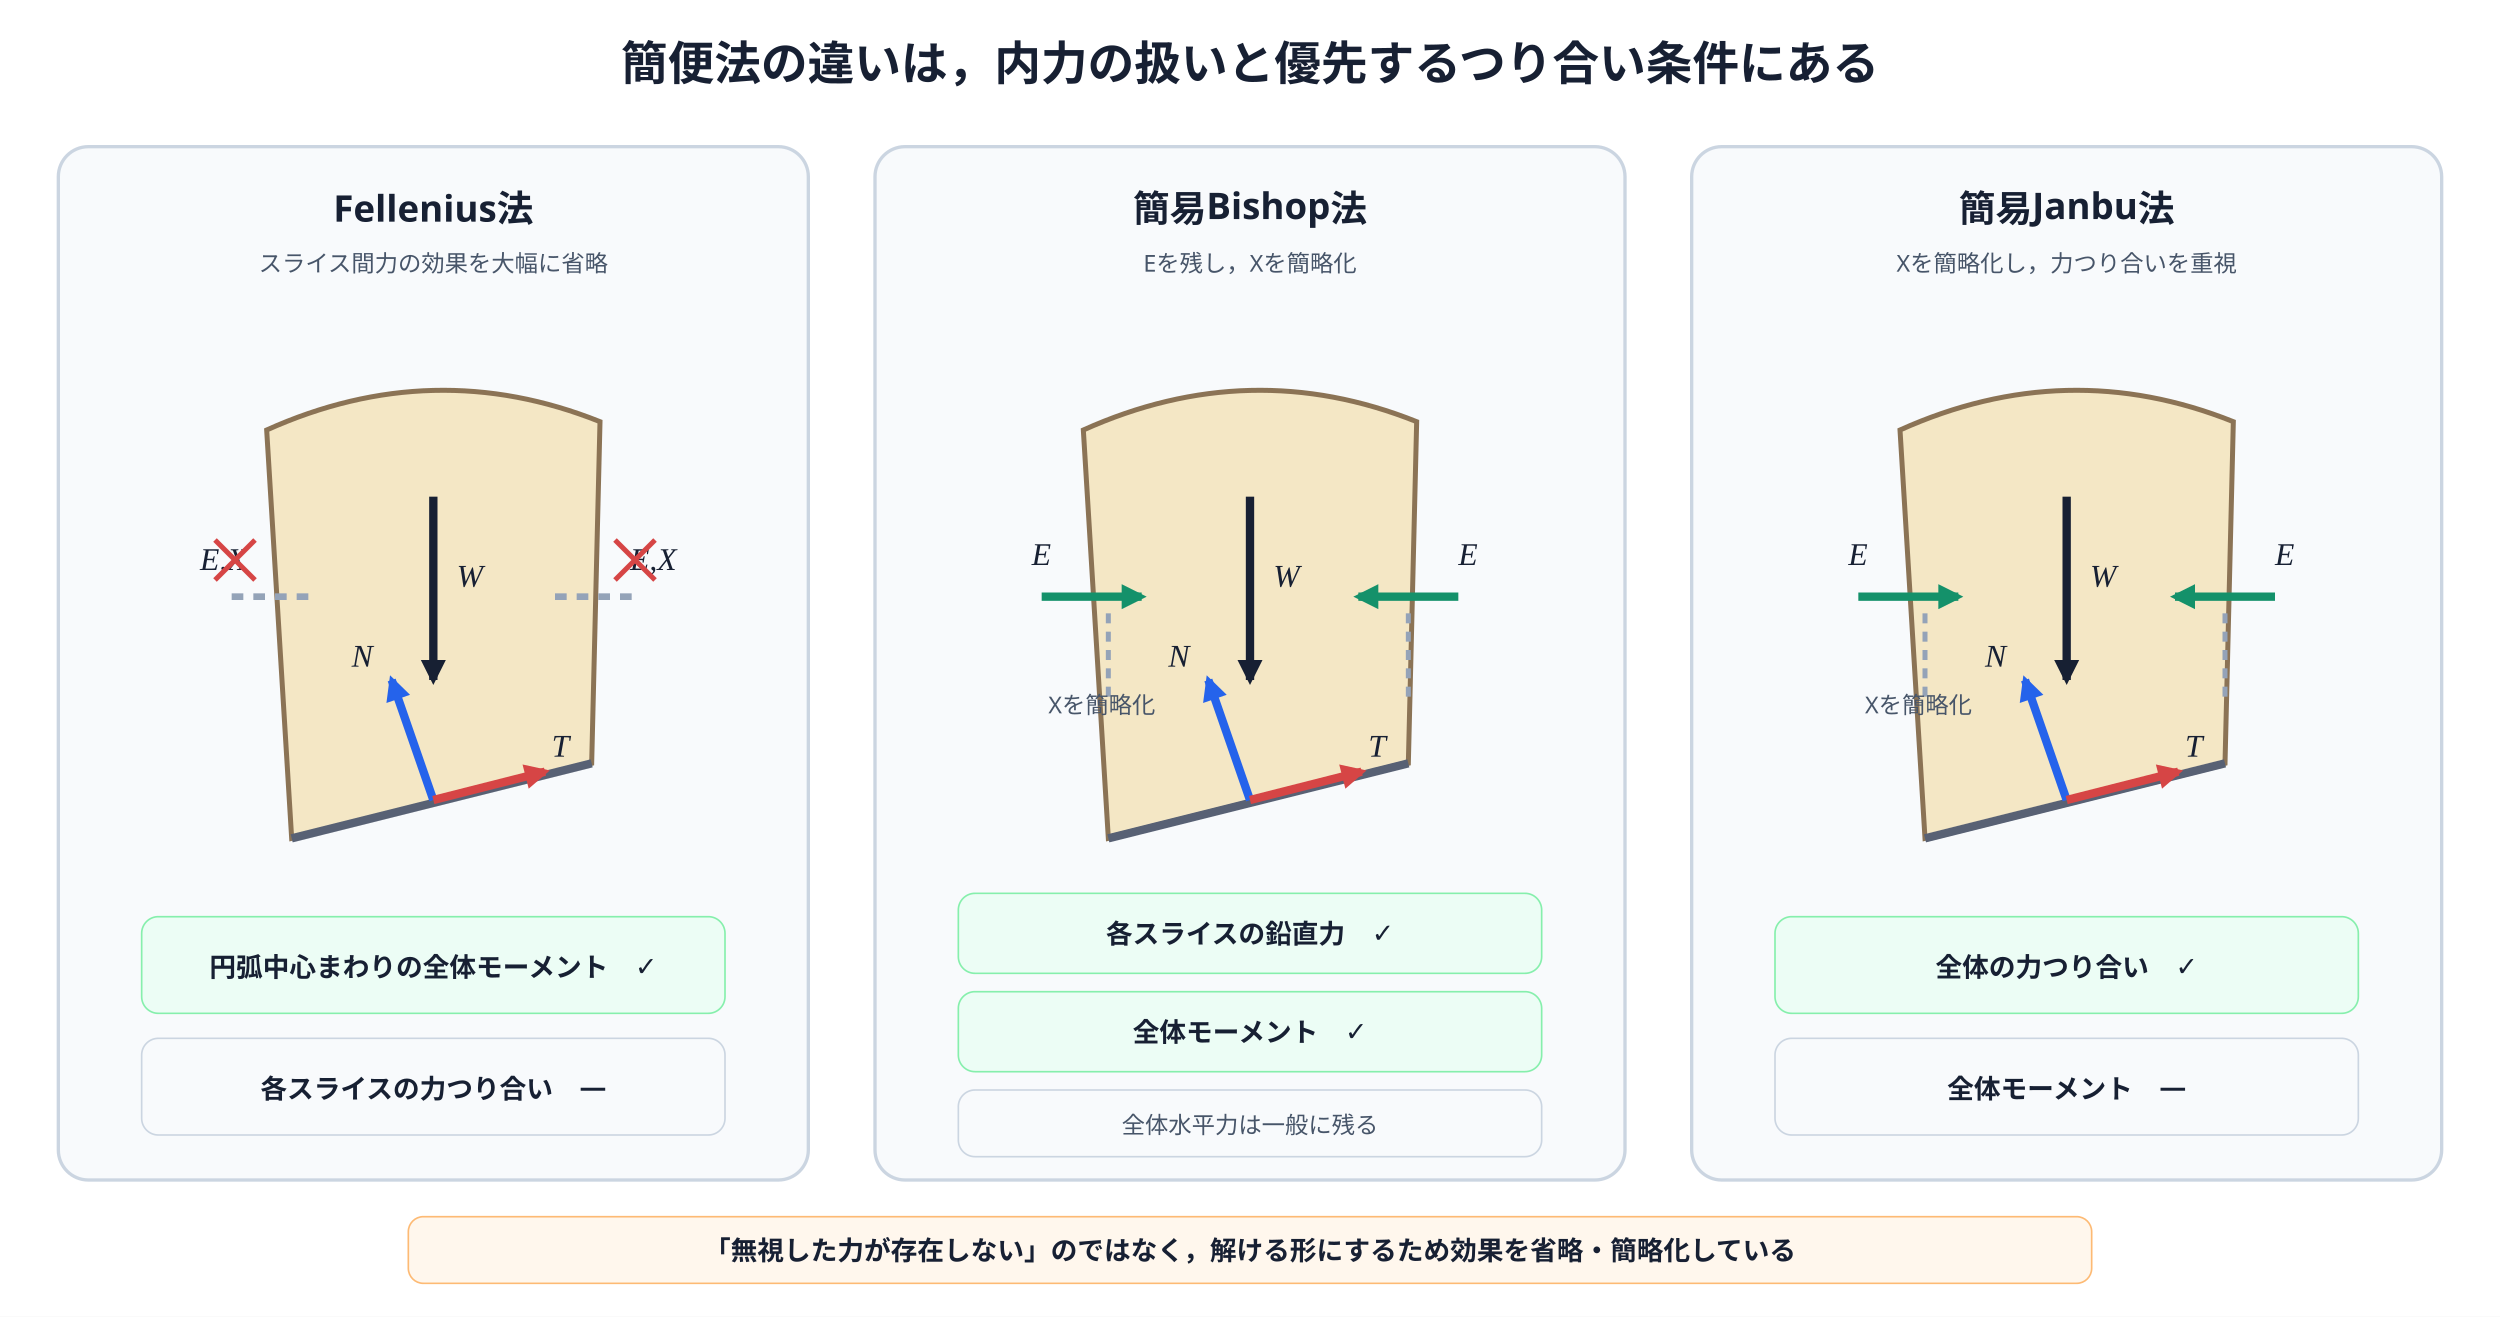
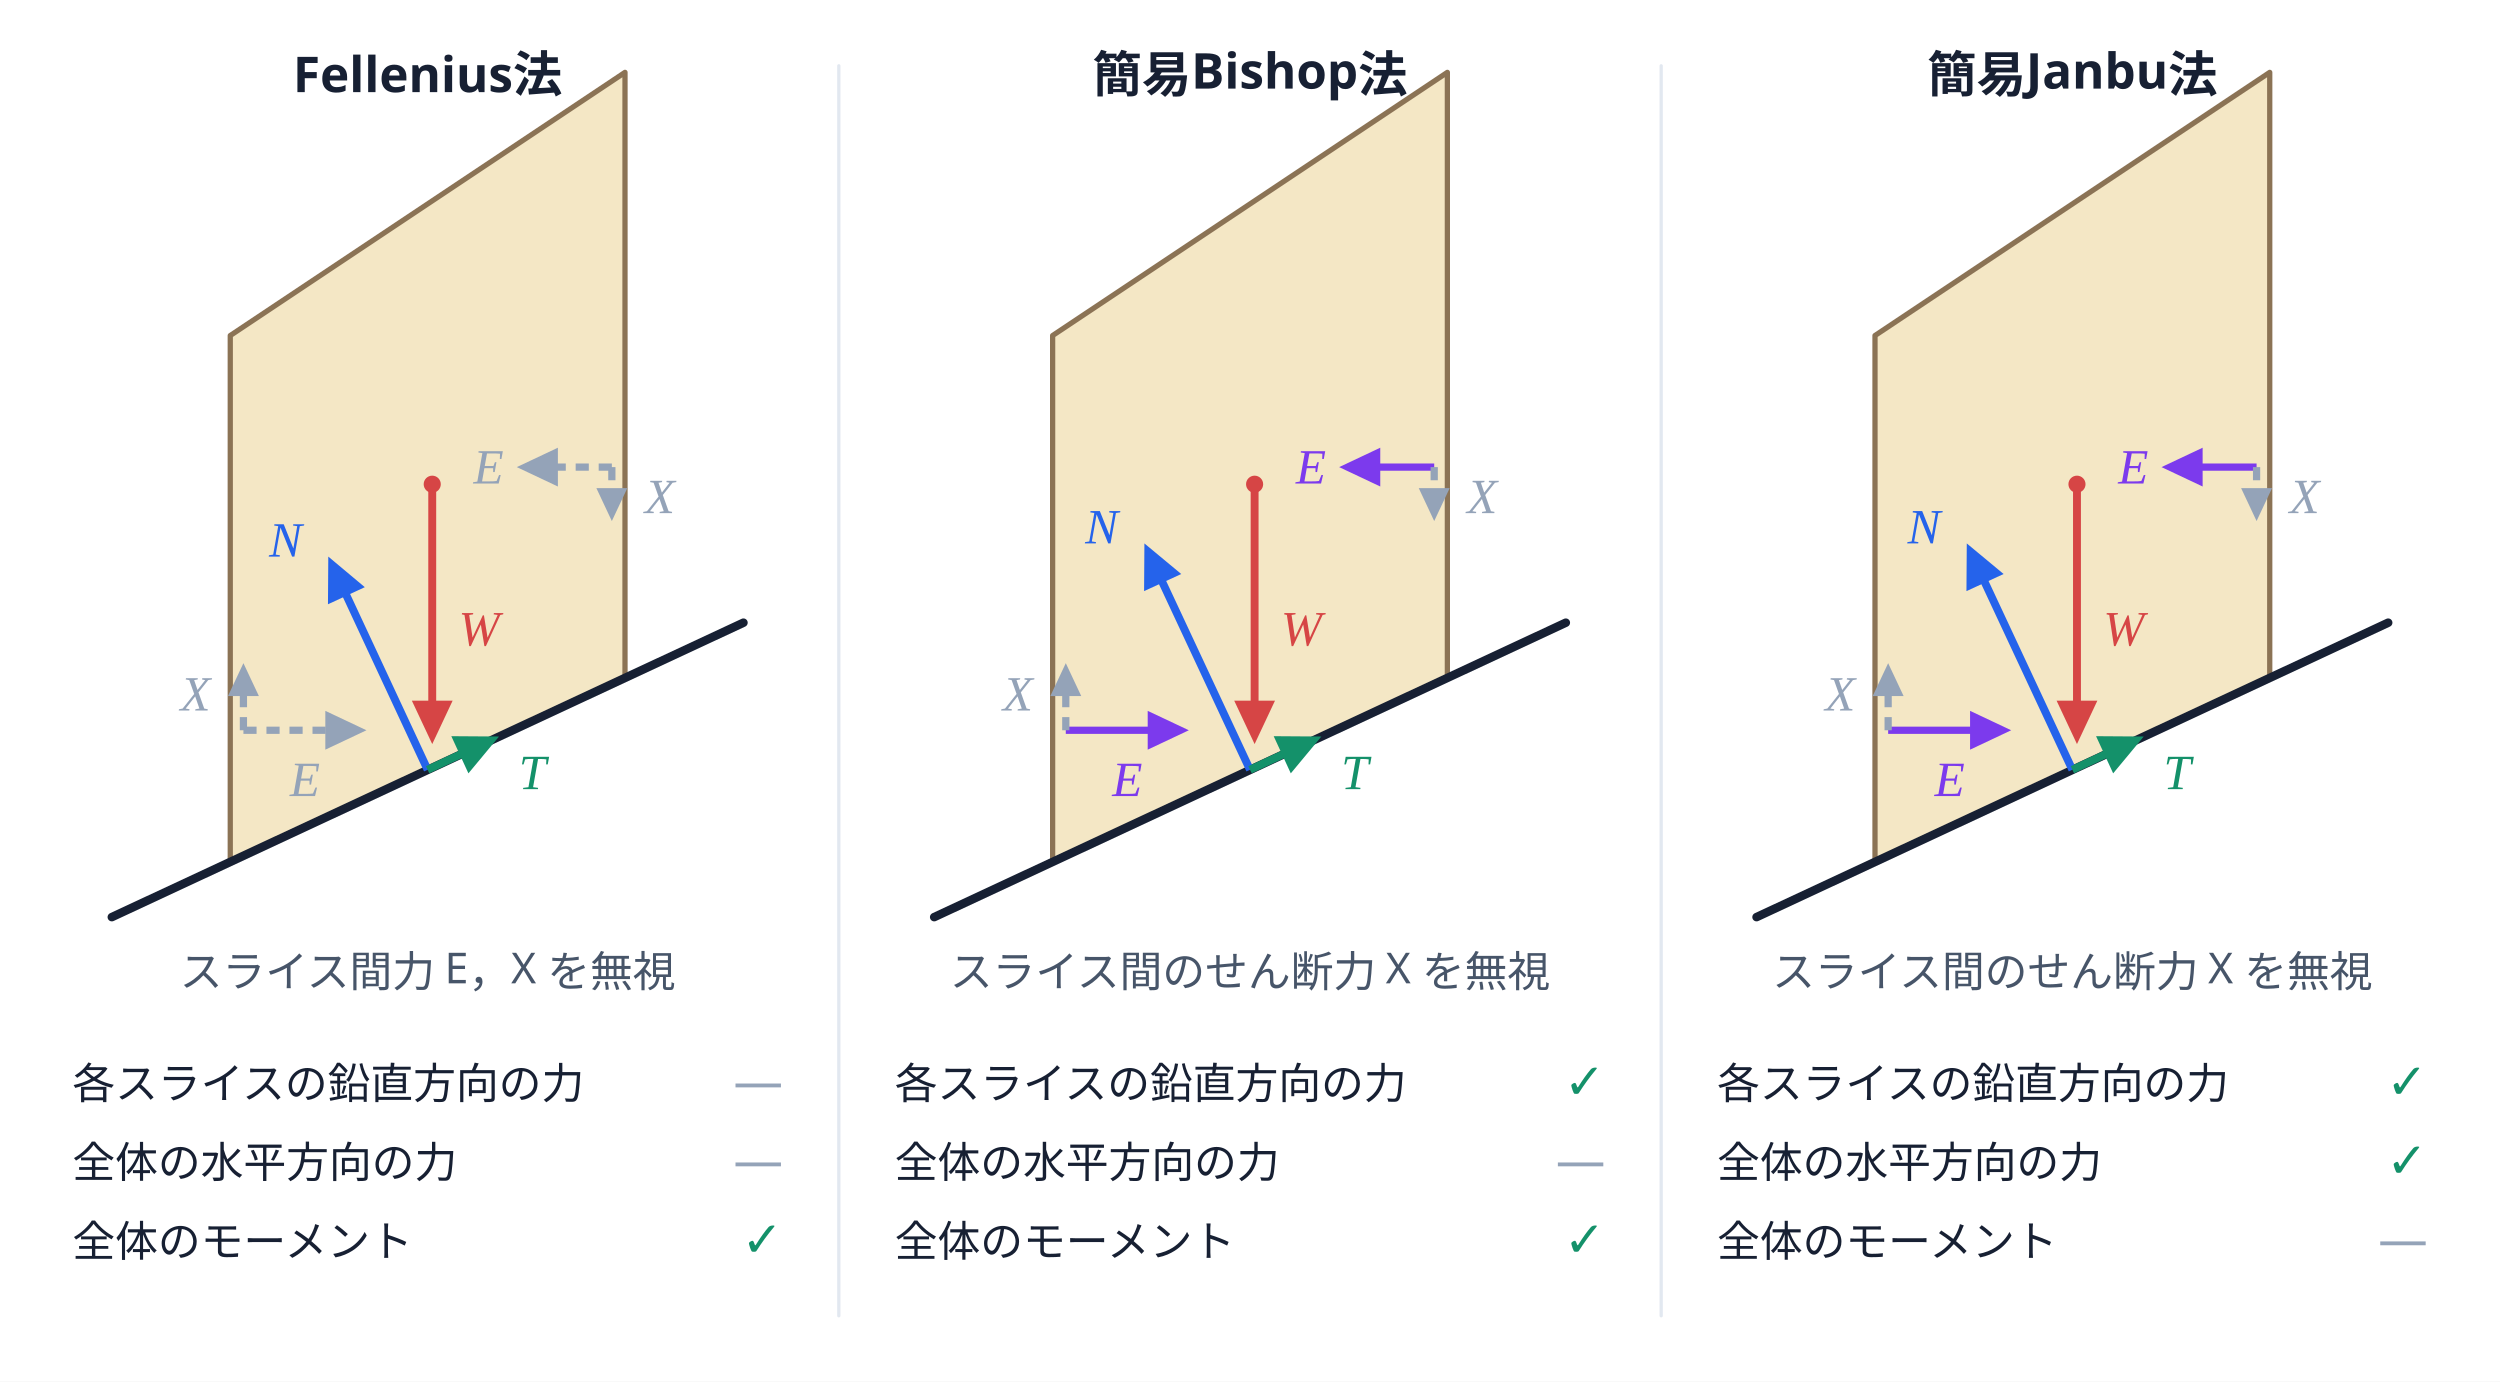
- <svg xmlns="http://www.w3.org/2000/svg" width="1500" height="790" viewBox="0 0 1500 790" role="img" aria-labelledby="title desc">
-   <defs>
-     <marker id="blue" viewBox="0 0 10 10" markerWidth="3" markerHeight="3" refX="8" refY="5" orient="auto">
-       <path d="M0 0L10 5L0 10Z" fill="#2563eb" />
-     </marker>
-     <marker id="red" viewBox="0 0 10 10" markerWidth="3" markerHeight="3" refX="8" refY="5" orient="auto">
-       <path d="M0 0L10 5L0 10Z" fill="#d64545" />
-     </marker>
-     <marker id="green" viewBox="0 0 10 10" markerWidth="3" markerHeight="3" refX="8" refY="5" orient="auto">
-       <path d="M0 0L10 5L0 10Z" fill="#14916a" />
-     </marker>
-     <marker id="black" viewBox="0 0 10 10" markerWidth="3" markerHeight="3" refX="8" refY="5" orient="auto">
-       <path d="M0 0L10 5L0 10Z" fill="#172033" />
-     </marker>
-     <style>
-       .title{font:700 28px "Noto Sans JP","Hiragino Sans","Yu Gothic",sans-serif;fill:#172033}.head{font:700 22px "Noto Sans JP","Hiragino Sans","Yu Gothic",sans-serif;fill:#172033}.label{font:600 16px "Noto Sans JP","Hiragino Sans","Yu Gothic",sans-serif;fill:#172033}.small{font:500 14px "Noto Sans JP","Hiragino Sans","Yu Gothic",sans-serif;fill:#475569}.math{font:italic 19px Georgia,"Times New Roman",serif;fill:#172033}.panel{fill:#f8fafc;stroke:#cbd5e1;stroke-width:2}.yes{fill:#ecfdf5;stroke:#86efac}.no{fill:#f8fafc;stroke:#cbd5e1}
-     </style>
-   </defs>
-   <rect width="1500" height="790" fill="#fff" />
-   <text x="750" y="48" text-anchor="middle" class="title">簡便法の違いは，内力の扱いと優先するつり合い条件にある</text>
-   <g transform="translate(35 88)">
-     <rect width="450" height="620" rx="18" class="panel" />
-     <text x="225" y="45" text-anchor="middle" class="head">Fellenius法</text>
-     <text x="225" y="75" text-anchor="middle" class="small">スライス間力の効果を大幅に省略</text>
-     <path d="M125 170 Q225 125 325 165 L320 370 L140 415Z" fill="#f4e7c5" stroke="#8b7355" stroke-width="3" />
-     <line x1="140" y1="415" x2="320" y2="370" stroke="#586174" stroke-width="5" />
-     <line x1="225" y1="210" x2="225" y2="320" stroke="#172033" stroke-width="5" marker-end="url(#black)" />
-     <text x="239" y="264" class="math">W</text>
-     <line x1="225" y1="392" x2="200" y2="320" stroke="#2563eb" stroke-width="5" marker-end="url(#blue)" />
-     <text x="176" y="312" class="math" fill="#2563eb">N</text>
-     <line x1="225" y1="392" x2="292" y2="375" stroke="#d64545" stroke-width="5" marker-end="url(#red)" />
-     <text x="296" y="366" class="math" fill="#d64545">T</text>
-     <line x1="104" y1="270" x2="152" y2="270" stroke="#94a3b8" stroke-width="4" stroke-dasharray="7 6" />
-     <line x1="298" y1="270" x2="346" y2="270" stroke="#94a3b8" stroke-width="4" stroke-dasharray="7 6" />
-     <text x="85" y="254" class="math" fill="#64748b">E,X</text>
-     <text x="343" y="254" class="math" fill="#64748b">E,X</text>
-     <line x1="94" y1="236" x2="118" y2="260" stroke="#d64545" stroke-width="3" />
-     <line x1="118" y1="236" x2="94" y2="260" stroke="#d64545" stroke-width="3" />
-     <line x1="334" y1="236" x2="358" y2="260" stroke="#d64545" stroke-width="3" />
-     <line x1="358" y1="236" x2="334" y2="260" stroke="#d64545" stroke-width="3" />
-     <rect x="50" y="462" width="350" height="58" rx="10" class="yes" />
-     <text x="225" y="498" text-anchor="middle" class="label" fill="#14916a">円弧中心まわりの全体モーメント　✓</text>
-     <rect x="50" y="535" width="350" height="58" rx="10" class="no" />
-     <text x="225" y="571" text-anchor="middle" class="label">各スライスの力つり合い　—</text>
-   </g>
-   <g transform="translate(525 88)">
-     <rect width="450" height="620" rx="18" class="panel" />
-     <text x="225" y="45" text-anchor="middle" class="head">簡易Bishop法</text>
-     <text x="225" y="75" text-anchor="middle" class="small">Eを残し，Xを簡略化</text>
-     <path d="M125 170 Q225 125 325 165 L320 370 L140 415Z" fill="#f4e7c5" stroke="#8b7355" stroke-width="3" />
-     <line x1="140" y1="415" x2="320" y2="370" stroke="#586174" stroke-width="5" />
-     <line x1="225" y1="210" x2="225" y2="320" stroke="#172033" stroke-width="5" marker-end="url(#black)" />
-     <text x="239" y="264" class="math">W</text>
-     <line x1="225" y1="392" x2="200" y2="320" stroke="#2563eb" stroke-width="5" marker-end="url(#blue)" />
-     <text x="176" y="312" class="math" fill="#2563eb">N</text>
-     <line x1="225" y1="392" x2="292" y2="375" stroke="#d64545" stroke-width="5" marker-end="url(#red)" />
-     <text x="296" y="366" class="math" fill="#d64545">T</text>
-     <line x1="100" y1="270" x2="160" y2="270" stroke="#14916a" stroke-width="5" marker-end="url(#green)" />
-     <line x1="350" y1="270" x2="290" y2="270" stroke="#14916a" stroke-width="5" marker-end="url(#green)" />
-     <text x="94" y="251" class="math" fill="#14916a">E</text>
-     <text x="350" y="251" class="math" fill="#14916a">E</text>
-     <line x1="140" y1="330" x2="140" y2="280" stroke="#94a3b8" stroke-width="3" stroke-dasharray="6 5" />
-     <line x1="320" y1="280" x2="320" y2="330" stroke="#94a3b8" stroke-width="3" stroke-dasharray="6 5" />
-     <text x="104" y="340" class="small" fill="#64748b">Xを簡略化</text>
-     <rect x="50" y="448" width="350" height="48" rx="10" class="yes" />
-     <text x="225" y="478" text-anchor="middle" class="label" fill="#14916a">各スライスの鉛直力　✓</text>
-     <rect x="50" y="507" width="350" height="48" rx="10" class="yes" />
-     <text x="225" y="537" text-anchor="middle" class="label" fill="#14916a">全体モーメント　✓</text>
-     <rect x="50" y="566" width="350" height="40" rx="10" class="no" />
-     <text x="225" y="592" text-anchor="middle" class="small">全体水平力は一般に残る</text>
-   </g>
-   <g transform="translate(1015 88)">
-     <rect width="450" height="620" rx="18" class="panel" />
-     <text x="225" y="45" text-anchor="middle" class="head">簡易Janbu法</text>
-     <text x="225" y="75" text-anchor="middle" class="small">Xを簡略化し，力つり合いを重視</text>
-     <path d="M125 170 Q225 125 325 165 L320 370 L140 415Z" fill="#f4e7c5" stroke="#8b7355" stroke-width="3" />
-     <line x1="140" y1="415" x2="320" y2="370" stroke="#586174" stroke-width="5" />
-     <line x1="225" y1="210" x2="225" y2="320" stroke="#172033" stroke-width="5" marker-end="url(#black)" />
-     <text x="239" y="264" class="math">W</text>
-     <line x1="225" y1="392" x2="200" y2="320" stroke="#2563eb" stroke-width="5" marker-end="url(#blue)" />
-     <text x="176" y="312" class="math" fill="#2563eb">N</text>
-     <line x1="225" y1="392" x2="292" y2="375" stroke="#d64545" stroke-width="5" marker-end="url(#red)" />
-     <text x="296" y="366" class="math" fill="#d64545">T</text>
-     <line x1="100" y1="270" x2="160" y2="270" stroke="#14916a" stroke-width="5" marker-end="url(#green)" />
-     <line x1="350" y1="270" x2="290" y2="270" stroke="#14916a" stroke-width="5" marker-end="url(#green)" />
-     <text x="94" y="251" class="math" fill="#14916a">E</text>
-     <text x="350" y="251" class="math" fill="#14916a">E</text>
-     <line x1="140" y1="330" x2="140" y2="280" stroke="#94a3b8" stroke-width="3" stroke-dasharray="6 5" />
-     <line x1="320" y1="280" x2="320" y2="330" stroke="#94a3b8" stroke-width="3" stroke-dasharray="6 5" />
-     <text x="104" y="340" class="small" fill="#64748b">Xを簡略化</text>
-     <rect x="50" y="462" width="350" height="58" rx="10" class="yes" />
-     <text x="225" y="498" text-anchor="middle" class="label" fill="#14916a">全体の力つり合い　✓</text>
-     <rect x="50" y="535" width="350" height="58" rx="10" class="no" />
-     <text x="225" y="571" text-anchor="middle" class="label">全体モーメント　—</text>
-   </g>
-   <rect x="245" y="730" width="1010" height="40" rx="9" fill="#fff7ed" stroke="#fdba74" />
-   <text x="750" y="756" text-anchor="middle" class="label">「無視した力が存在しない」のではなく，解ける形にするため効果を省略・簡略化している</text>
+ <svg xmlns="http://www.w3.org/2000/svg" width="760" height="420" viewBox="0 0 760 420" role="img" aria-labelledby="title desc">
+   <style>.t{font-family:'Hiragino Sans','Hiragino Kaku Gothic ProN','Noto Sans JP','Yu Gothic',Meiryo,sans-serif}.m{font-family:'STIX Two Text','Cambria','Times New Roman',serif}</style>
+   <rect width="760" height="420" fill="#fff" />
+   <text x="130" y="28" class="t" font-size="15" fill="#172033" text-anchor="middle" font-weight="bold">Fellenius法</text>
+   <polygon points="70,262 190,206 190,22 70,102" fill="#f4e7c5" stroke="#8b7355" stroke-width="1.6" stroke-linejoin="round" />
+   <line x1="34" y1="278.8" x2="226" y2="189.3" stroke="#172033" stroke-width="2.6" stroke-linecap="round" />
+   <line x1="131.4" y1="147.2" x2="131.4" y2="220.9" stroke="#d64545" stroke-width="2.4" stroke-linecap="butt" />
+   <polygon points="131.4,226.2 125.2,213 137.6,213" fill="#d64545" stroke-linejoin="round" />
+   <circle cx="131.4" cy="147.2" r="2.6" fill="#d64545" />
+   <line x1="130" y1="234" x2="102" y2="173.9" stroke="#2563eb" stroke-width="2.4" stroke-linecap="butt" />
+   <polygon points="99.8,169.2 110.9,178.5 99.7,183.7" fill="#2563eb" stroke-linejoin="round" />
+   <line x1="130" y1="234" x2="146.9" y2="226.1" stroke="#14916a" stroke-width="2.4" stroke-linecap="butt" />
+   <polygon points="151.7,223.9 142.4,235.1 137.2,223.8" fill="#14916a" stroke-linejoin="round" />
+   <line x1="74" y1="222" x2="106.4" y2="222" stroke="#94a3b8" stroke-width="2.2" stroke-dasharray="4 3" stroke-linecap="butt" />
+   <polygon points="111.4,222 98.9,227.9 98.9,216.1" fill="#94a3b8" stroke-linejoin="round" />
+   <line x1="186" y1="142" x2="162.1" y2="142" stroke="#94a3b8" stroke-width="2.2" stroke-dasharray="4 3" stroke-linecap="butt" />
+   <polygon points="157.1,142 169.6,136.1 169.6,147.9" fill="#94a3b8" stroke-linejoin="round" />
+   <line x1="74" y1="222" x2="74" y2="205.6" stroke="#94a3b8" stroke-width="2.2" stroke-dasharray="4 3" stroke-linecap="butt" />
+   <polygon points="74,201.6 78.7,211.6 69.3,211.6" fill="#94a3b8" stroke-linejoin="round" />
+   <line x1="186" y1="142" x2="186" y2="154.4" stroke="#94a3b8" stroke-width="2.2" stroke-dasharray="4 3" stroke-linecap="butt" />
+   <polygon points="186,158.4 181.3,148.4 190.7,148.4" fill="#94a3b8" stroke-linejoin="round" />
+   <text x="92.7" y="242" class="m" font-size="15" fill="#94a3b8" text-anchor="middle">
+     <tspan font-style="italic">E</tspan>
+   </text>
+   <text x="153.1" y="147" class="m" font-size="15" fill="#94a3b8" text-anchor="end">
+     <tspan font-style="italic">E</tspan>
+   </text>
+   <text x="64" y="216" class="m" font-size="15" fill="#94a3b8" text-anchor="end">
+     <tspan font-style="italic">X</tspan>
+   </text>
+   <text x="196" y="156" class="m" font-size="15" fill="#94a3b8" text-anchor="start">
+     <tspan font-style="italic">X</tspan>
+   </text>
+   <text x="139.4" y="196.2" class="m" font-size="15" fill="#d64545" text-anchor="start">
+     <tspan font-style="italic">W</tspan>
+   </text>
+   <text x="91.8" y="169.2" class="m" font-size="15" fill="#2563eb" text-anchor="end">
+     <tspan font-style="italic">N</tspan>
+   </text>
+   <text x="157.7" y="239.9" class="m" font-size="15" fill="#14916a" text-anchor="start">
+     <tspan font-style="italic">T</tspan>
+   </text>
+   <text x="130" y="300" class="t" font-size="13" fill="#475569" text-anchor="middle">スライス間力 E，X を無視</text>
+   <text x="22" y="334" class="t" font-size="13" fill="#172033" text-anchor="start">各スライスの鉛直方向の力</text>
+   <text x="238" y="334" class="t" font-size="15" fill="#94a3b8" text-anchor="end">—</text>
+   <text x="22" y="358" class="t" font-size="13" fill="#172033" text-anchor="start">全体の水平方向の力</text>
+   <text x="238" y="358" class="t" font-size="15" fill="#94a3b8" text-anchor="end">—</text>
+   <text x="22" y="382" class="t" font-size="13" fill="#172033" text-anchor="start">全体のモーメント</text>
+   <text x="238" y="382" class="t" font-size="15" fill="#14916a" text-anchor="end" font-weight="bold">✓</text>
+   <line x1="255" y1="20" x2="255" y2="400" stroke="#e2e8f0" stroke-width="1" stroke-linecap="round" />
+   <text x="380" y="28" class="t" font-size="15" fill="#172033" text-anchor="middle" font-weight="bold">簡易Bishop法</text>
+   <polygon points="320,262 440,206 440,22 320,102" fill="#f4e7c5" stroke="#8b7355" stroke-width="1.6" stroke-linejoin="round" />
+   <line x1="284" y1="278.8" x2="476" y2="189.3" stroke="#172033" stroke-width="2.6" stroke-linecap="round" />
+   <line x1="381.4" y1="147.2" x2="381.4" y2="220.9" stroke="#d64545" stroke-width="2.4" stroke-linecap="butt" />
+   <polygon points="381.4,226.2 375.2,213 387.6,213" fill="#d64545" stroke-linejoin="round" />
+   <circle cx="381.4" cy="147.2" r="2.6" fill="#d64545" />
+   <line x1="380" y1="234" x2="350.1" y2="170" stroke="#2563eb" stroke-width="2.4" stroke-linecap="butt" />
+   <polygon points="347.9,165.2 359.1,174.5 347.8,179.7" fill="#2563eb" stroke-linejoin="round" />
+   <line x1="380" y1="234" x2="396.9" y2="226.1" stroke="#14916a" stroke-width="2.4" stroke-linecap="butt" />
+   <polygon points="401.7,223.9 392.4,235.1 387.2,223.8" fill="#14916a" stroke-linejoin="round" />
+   <line x1="324" y1="222" x2="356.4" y2="222" stroke="#7c3aed" stroke-width="2.2" stroke-linecap="butt" />
+   <polygon points="361.4,222 348.9,227.9 348.9,216.1" fill="#7c3aed" stroke-linejoin="round" />
+   <line x1="436" y1="142" x2="412.1" y2="142" stroke="#7c3aed" stroke-width="2.2" stroke-linecap="butt" />
+   <polygon points="407.1,142 419.6,136.1 419.6,147.9" fill="#7c3aed" stroke-linejoin="round" />
+   <line x1="324" y1="222" x2="324" y2="205.6" stroke="#94a3b8" stroke-width="2.2" stroke-dasharray="4 3" stroke-linecap="butt" />
+   <polygon points="324,201.6 328.7,211.6 319.3,211.6" fill="#94a3b8" stroke-linejoin="round" />
+   <line x1="436" y1="142" x2="436" y2="154.4" stroke="#94a3b8" stroke-width="2.2" stroke-dasharray="4 3" stroke-linecap="butt" />
+   <polygon points="436,158.4 431.3,148.4 440.7,148.4" fill="#94a3b8" stroke-linejoin="round" />
+   <text x="342.7" y="242" class="m" font-size="15" fill="#7c3aed" text-anchor="middle">
+     <tspan font-style="italic">E</tspan>
+   </text>
+   <text x="403.1" y="147" class="m" font-size="15" fill="#7c3aed" text-anchor="end">
+     <tspan font-style="italic">E</tspan>
+   </text>
+   <text x="314" y="216" class="m" font-size="15" fill="#94a3b8" text-anchor="end">
+     <tspan font-style="italic">X</tspan>
+   </text>
+   <text x="446" y="156" class="m" font-size="15" fill="#94a3b8" text-anchor="start">
+     <tspan font-style="italic">X</tspan>
+   </text>
+   <text x="389.4" y="196.2" class="m" font-size="15" fill="#d64545" text-anchor="start">
+     <tspan font-style="italic">W</tspan>
+   </text>
+   <text x="339.9" y="165.2" class="m" font-size="15" fill="#2563eb" text-anchor="end">
+     <tspan font-style="italic">N</tspan>
+   </text>
+   <text x="407.7" y="239.9" class="m" font-size="15" fill="#14916a" text-anchor="start">
+     <tspan font-style="italic">T</tspan>
+   </text>
+   <text x="380" y="300" class="t" font-size="13" fill="#475569" text-anchor="middle">スライス間のせん断力 X を無視</text>
+   <text x="272" y="334" class="t" font-size="13" fill="#172033" text-anchor="start">各スライスの鉛直方向の力</text>
+   <text x="488" y="334" class="t" font-size="15" fill="#14916a" text-anchor="end" font-weight="bold">✓</text>
+   <text x="272" y="358" class="t" font-size="13" fill="#172033" text-anchor="start">全体の水平方向の力</text>
+   <text x="488" y="358" class="t" font-size="15" fill="#94a3b8" text-anchor="end">—</text>
+   <text x="272" y="382" class="t" font-size="13" fill="#172033" text-anchor="start">全体のモーメント</text>
+   <text x="488" y="382" class="t" font-size="15" fill="#14916a" text-anchor="end" font-weight="bold">✓</text>
+   <line x1="505" y1="20" x2="505" y2="400" stroke="#e2e8f0" stroke-width="1" stroke-linecap="round" />
+   <text x="630" y="28" class="t" font-size="15" fill="#172033" text-anchor="middle" font-weight="bold">簡易Janbu法</text>
+   <polygon points="570,262 690,206 690,22 570,102" fill="#f4e7c5" stroke="#8b7355" stroke-width="1.6" stroke-linejoin="round" />
+   <line x1="534" y1="278.8" x2="726" y2="189.3" stroke="#172033" stroke-width="2.6" stroke-linecap="round" />
+   <line x1="631.4" y1="147.2" x2="631.4" y2="220.9" stroke="#d64545" stroke-width="2.4" stroke-linecap="butt" />
+   <polygon points="631.4,226.2 625.2,213 637.6,213" fill="#d64545" stroke-linejoin="round" />
+   <circle cx="631.4" cy="147.2" r="2.6" fill="#d64545" />
+   <line x1="630" y1="234" x2="600.1" y2="170" stroke="#2563eb" stroke-width="2.4" stroke-linecap="butt" />
+   <polygon points="597.9,165.2 609.1,174.5 597.8,179.7" fill="#2563eb" stroke-linejoin="round" />
+   <line x1="630" y1="234" x2="646.9" y2="226.1" stroke="#14916a" stroke-width="2.4" stroke-linecap="butt" />
+   <polygon points="651.7,223.9 642.4,235.1 637.2,223.8" fill="#14916a" stroke-linejoin="round" />
+   <line x1="574" y1="222" x2="606.4" y2="222" stroke="#7c3aed" stroke-width="2.2" stroke-linecap="butt" />
+   <polygon points="611.4,222 598.9,227.9 598.9,216.1" fill="#7c3aed" stroke-linejoin="round" />
+   <line x1="686" y1="142" x2="662.1" y2="142" stroke="#7c3aed" stroke-width="2.2" stroke-linecap="butt" />
+   <polygon points="657.1,142 669.6,136.1 669.6,147.9" fill="#7c3aed" stroke-linejoin="round" />
+   <line x1="574" y1="222" x2="574" y2="205.6" stroke="#94a3b8" stroke-width="2.2" stroke-dasharray="4 3" stroke-linecap="butt" />
+   <polygon points="574,201.6 578.7,211.6 569.3,211.6" fill="#94a3b8" stroke-linejoin="round" />
+   <line x1="686" y1="142" x2="686" y2="154.4" stroke="#94a3b8" stroke-width="2.2" stroke-dasharray="4 3" stroke-linecap="butt" />
+   <polygon points="686,158.4 681.3,148.4 690.7,148.4" fill="#94a3b8" stroke-linejoin="round" />
+   <text x="592.7" y="242" class="m" font-size="15" fill="#7c3aed" text-anchor="middle">
+     <tspan font-style="italic">E</tspan>
+   </text>
+   <text x="653.1" y="147" class="m" font-size="15" fill="#7c3aed" text-anchor="end">
+     <tspan font-style="italic">E</tspan>
+   </text>
+   <text x="564" y="216" class="m" font-size="15" fill="#94a3b8" text-anchor="end">
+     <tspan font-style="italic">X</tspan>
+   </text>
+   <text x="696" y="156" class="m" font-size="15" fill="#94a3b8" text-anchor="start">
+     <tspan font-style="italic">X</tspan>
+   </text>
+   <text x="639.4" y="196.2" class="m" font-size="15" fill="#d64545" text-anchor="start">
+     <tspan font-style="italic">W</tspan>
+   </text>
+   <text x="589.9" y="165.2" class="m" font-size="15" fill="#2563eb" text-anchor="end">
+     <tspan font-style="italic">N</tspan>
+   </text>
+   <text x="657.7" y="239.9" class="m" font-size="15" fill="#14916a" text-anchor="start">
+     <tspan font-style="italic">T</tspan>
+   </text>
+   <text x="630" y="300" class="t" font-size="13" fill="#475569" text-anchor="middle">スライス間のせん断力 X を無視</text>
+   <text x="522" y="334" class="t" font-size="13" fill="#172033" text-anchor="start">各スライスの鉛直方向の力</text>
+   <text x="738" y="334" class="t" font-size="15" fill="#14916a" text-anchor="end" font-weight="bold">✓</text>
+   <text x="522" y="358" class="t" font-size="13" fill="#172033" text-anchor="start">全体の水平方向の力</text>
+   <text x="738" y="358" class="t" font-size="15" fill="#14916a" text-anchor="end" font-weight="bold">✓</text>
+   <text x="522" y="382" class="t" font-size="13" fill="#172033" text-anchor="start">全体のモーメント</text>
+   <text x="738" y="382" class="t" font-size="15" fill="#94a3b8" text-anchor="end">—</text>
</svg>
